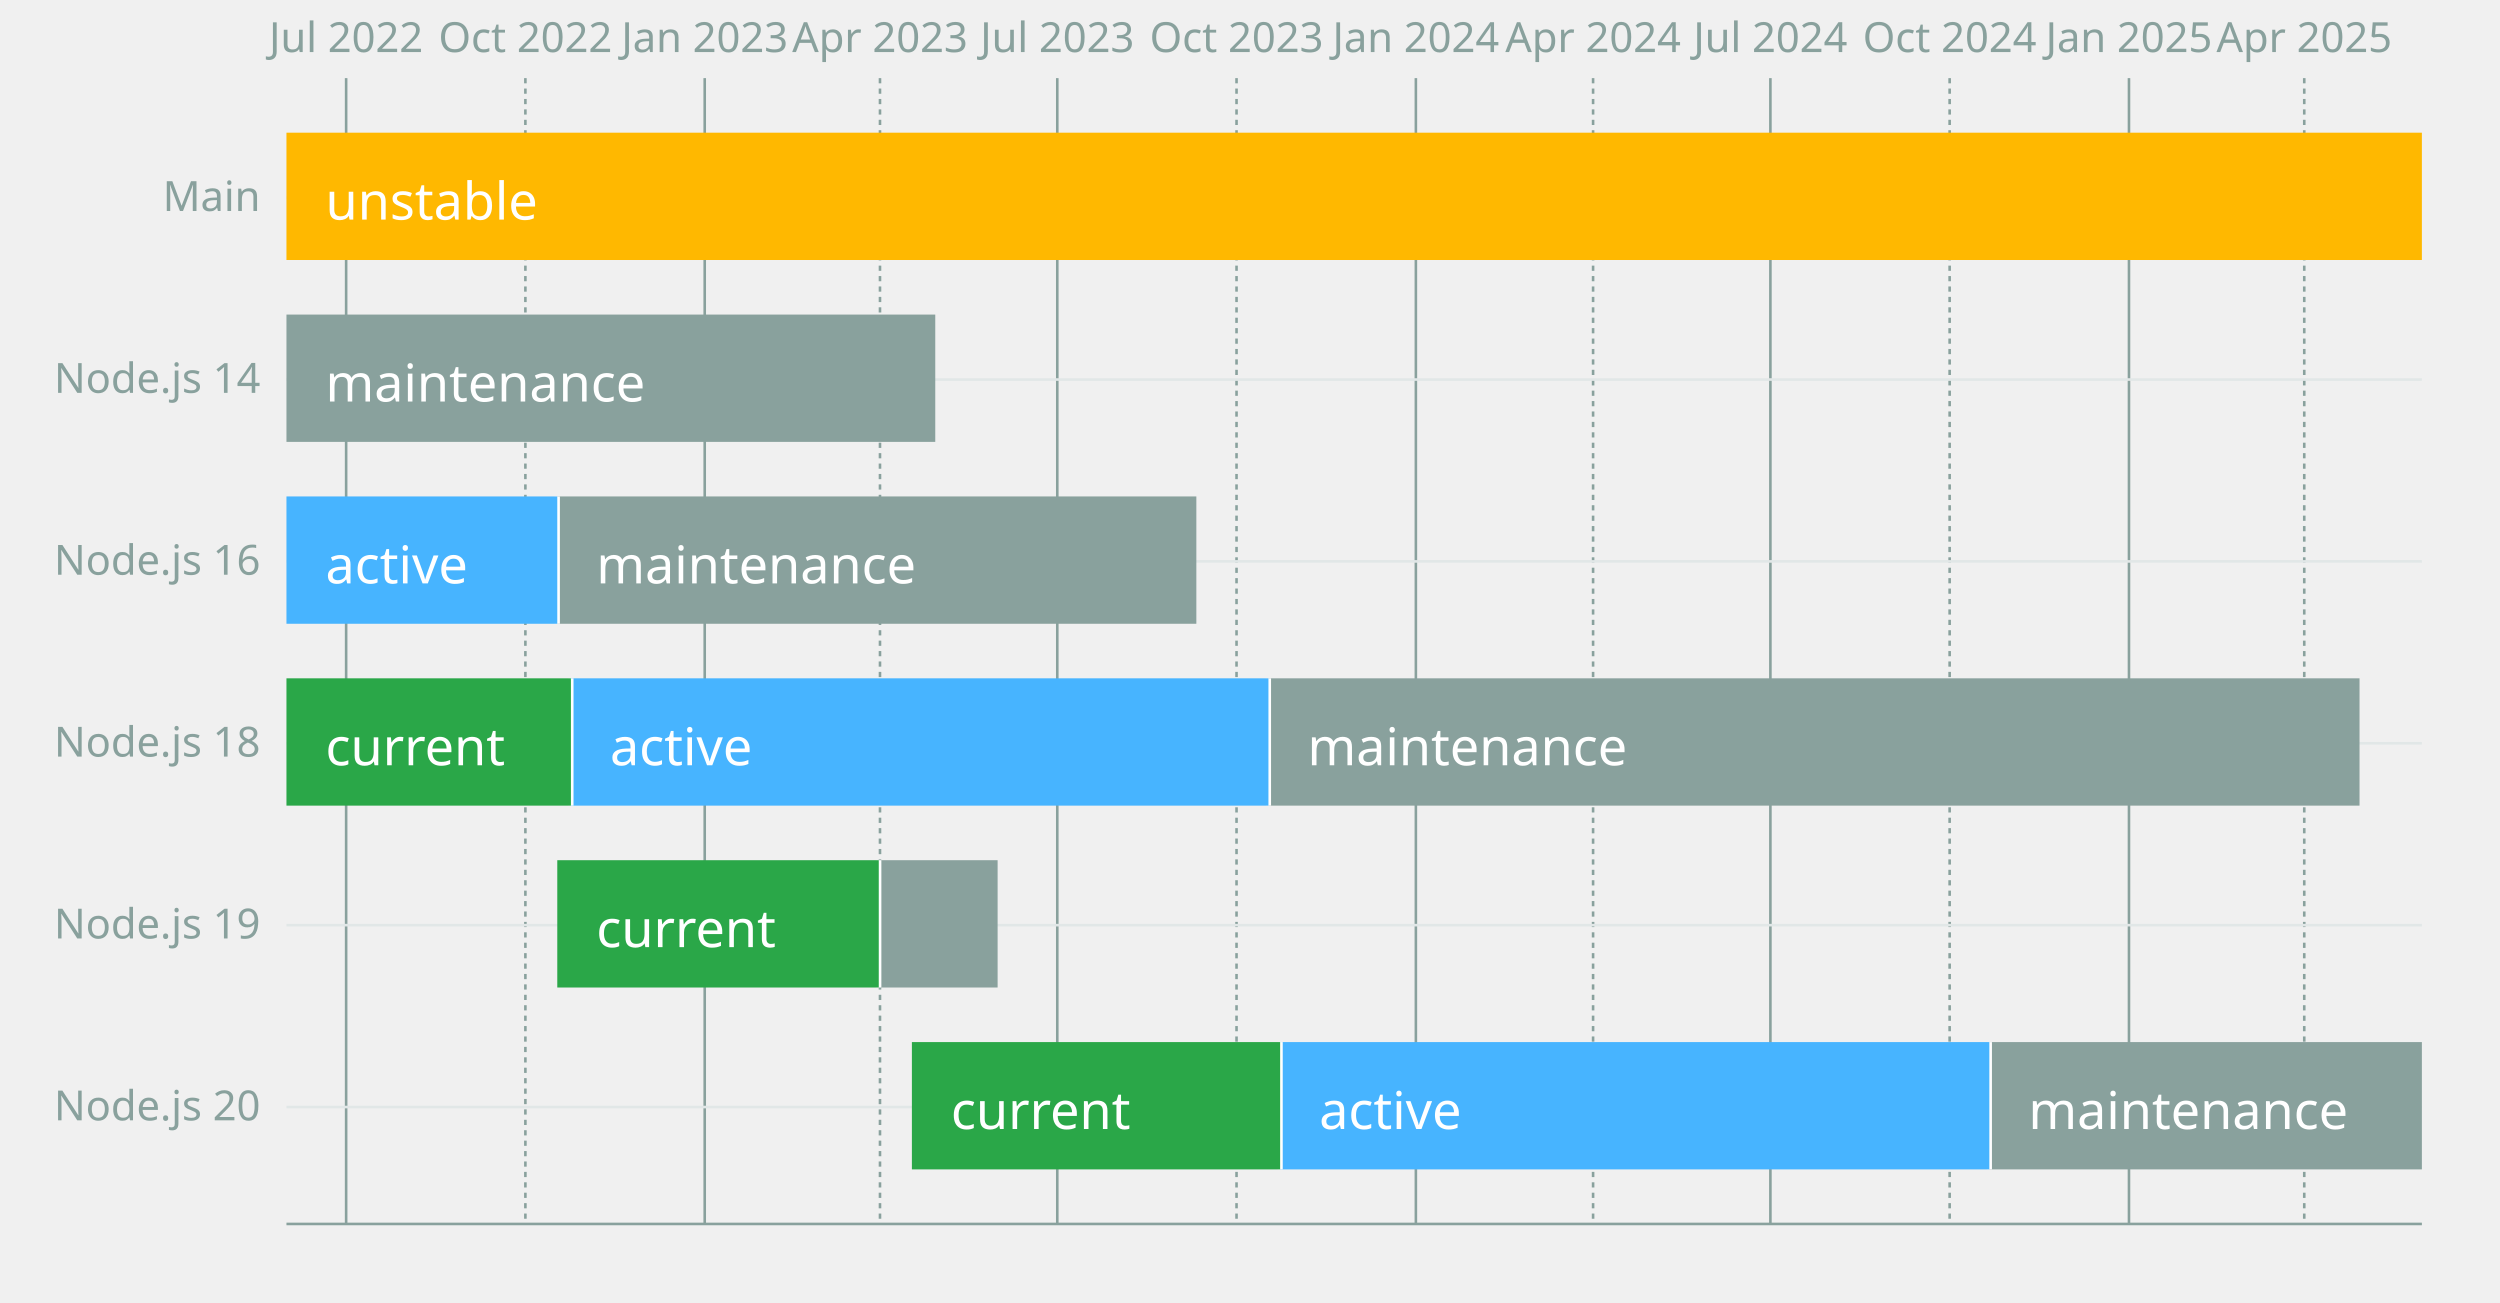
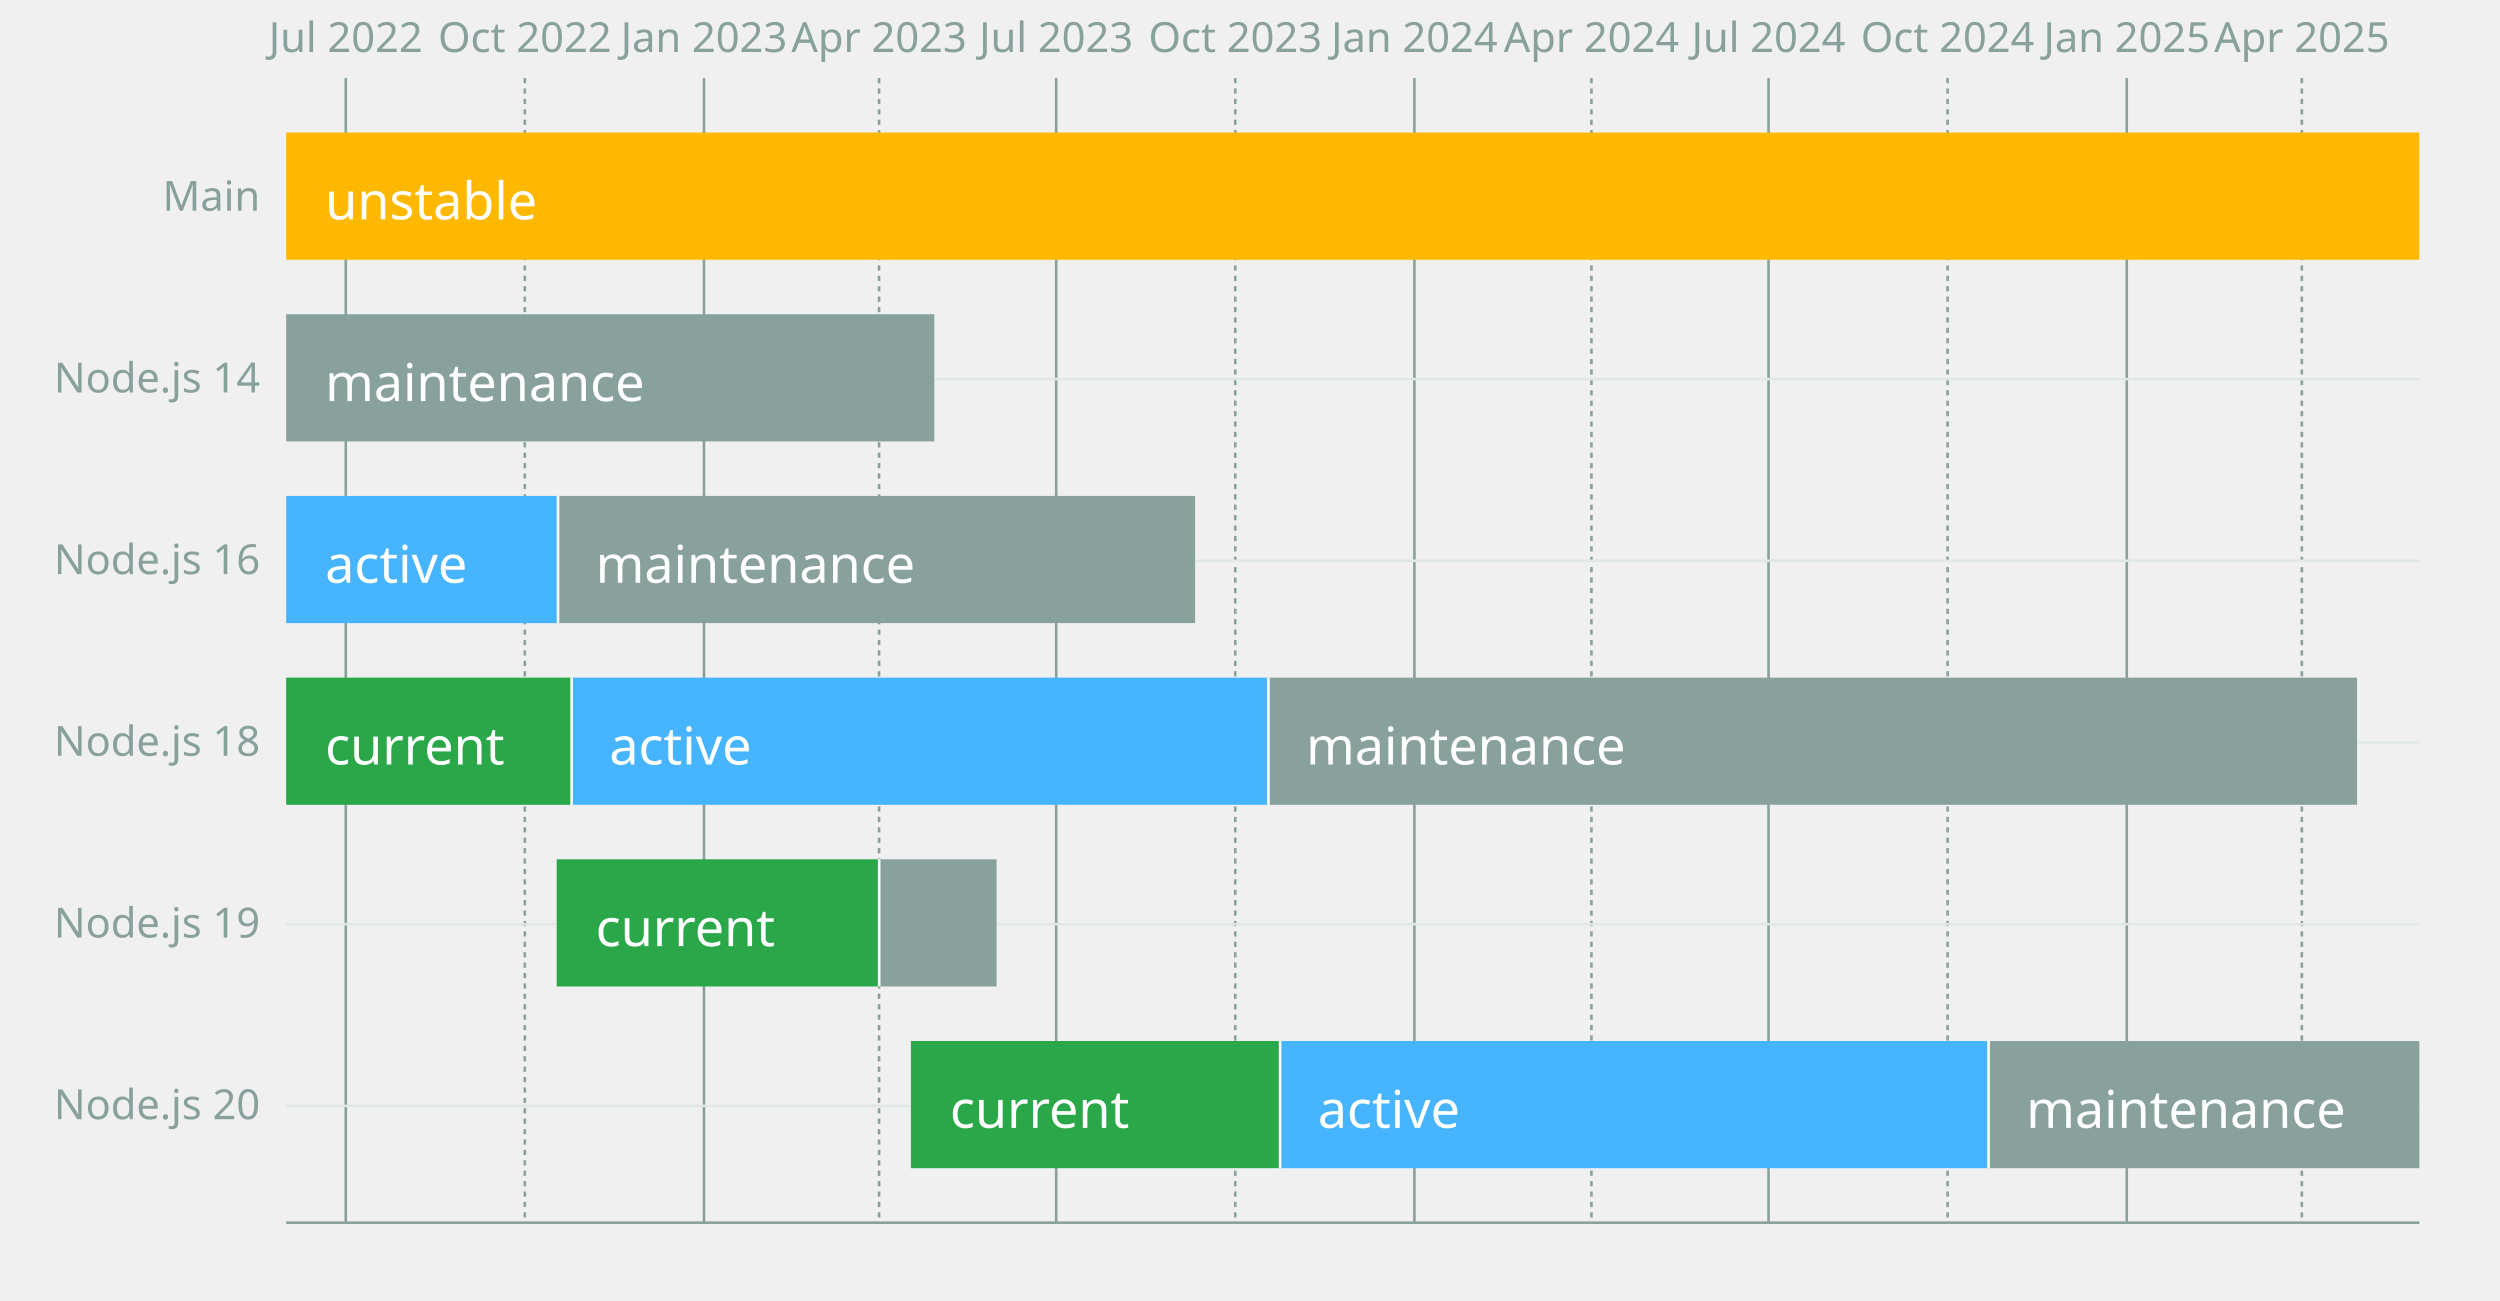
- <svg xmlns="http://www.w3.org/2000/svg" width="960" height="500">
+ <svg xmlns="http://www.w3.org/2000/svg" width="961" height="500">
  <defs>
    <style>.current{fill:#2aa748}.active{fill:#47b4ff}.maintenance,.tick text{fill:#89a19d}.unstable{fill:#ffb800}.bar-join,.label{fill:#fff}.bar-join.current{display:none}.tick text{font:16px sans-serif}.axis--y .tick text{text-anchor:end}.label{font:20px sans-serif;font-weight:100;text-anchor:start;dominant-baseline:middle;text-transform:uppercase}</style>
  </defs>
  <g id="bar-container">
    <g class="axis axis--x" fill="none" font-size="10" font-family="sans-serif" text-anchor="middle">
      <g class="tick">
        <path stroke="#89a19d" d="M.5 0v440" transform="translate(132.414 30)" />
        <text fill="#000" x=".5" dy="-10" transform="translate(132.414 30)">Jul 2022</text>
      </g>
      <g class="tick">
        <path stroke="#89a19d" stroke-dasharray="2,2" d="M.5 0v440" transform="translate(201.246 30)" />
        <text fill="#000" x=".5" dy="-10" transform="translate(201.246 30)">Oct 2022</text>
      </g>
      <g class="tick">
        <path stroke="#89a19d" d="M.5 0v440" transform="translate(270.11 30)" />
        <text fill="#000" x=".5" dy="-10" transform="translate(270.11 30)">Jan 2023</text>
      </g>
      <g class="tick">
        <path stroke="#89a19d" stroke-dasharray="2,2" d="M.5 0v440" transform="translate(337.414 30)" />
        <text fill="#000" x=".5" dy="-10" transform="translate(337.414 30)">Apr 2023</text>
      </g>
      <g class="tick">
        <path stroke="#89a19d" d="M.5 0v440" transform="translate(405.498 30)" />
        <text fill="#000" x=".5" dy="-10" transform="translate(405.498 30)">Jul 2023</text>
      </g>
      <g class="tick">
        <path stroke="#89a19d" stroke-dasharray="2,2" d="M.5 0v440" transform="translate(474.33 30)" />
        <text fill="#000" x=".5" dy="-10" transform="translate(474.33 30)">Oct 2023</text>
      </g>
      <g class="tick">
        <path stroke="#89a19d" d="M.5 0v440" transform="translate(543.193 30)" />
        <text fill="#000" x=".5" dy="-10" transform="translate(543.193 30)">Jan 2024</text>
      </g>
      <g class="tick">
        <path stroke="#89a19d" stroke-dasharray="2,2" d="M.5 0v440" transform="translate(611.246 30)" />
        <text fill="#000" x=".5" dy="-10" transform="translate(611.246 30)">Apr 2024</text>
      </g>
      <g class="tick">
        <path stroke="#89a19d" d="M.5 0v440" transform="translate(679.33 30)" />
        <text fill="#000" x=".5" dy="-10" transform="translate(679.33 30)">Jul 2024</text>
      </g>
      <g class="tick">
        <path stroke="#89a19d" stroke-dasharray="2,2" d="M.5 0v440" transform="translate(748.162 30)" />
        <text fill="#000" x=".5" dy="-10" transform="translate(748.162 30)">Oct 2024</text>
      </g>
      <g class="tick">
        <path stroke="#89a19d" d="M.5 0v440" transform="translate(817.026 30)" />
        <text fill="#000" x=".5" dy="-10" transform="translate(817.026 30)">Jan 2025</text>
      </g>
      <g class="tick">
        <path stroke="#89a19d" stroke-dasharray="2,2" d="M.5 0v440" transform="translate(884.33 30)" />
        <text fill="#000" x=".5" dy="-10" transform="translate(884.33 30)">Apr 2025</text>
      </g>
    </g>
    <g class="axis axis--y" fill="none" font-size="10" font-family="sans-serif">
      <g class="tick">
        <path stroke="#e1e7e7" d="M0 .5h820" transform="translate(110 75.397)" />
        <text fill="#000" y=".5" dy=".32em" dx="-10" transform="translate(110 75.397)">Main</text>
      </g>
      <g class="tick">
        <path stroke="#e1e7e7" d="M0 .5h820" transform="translate(110 145.238)" />
        <text fill="#000" y=".5" dy=".32em" dx="-10" transform="translate(110 145.238)">Node.js 14</text>
      </g>
      <g class="tick">
        <path stroke="#e1e7e7" d="M0 .5h820" transform="translate(110 215.08)" />
        <text fill="#000" y=".5" dy=".32em" dx="-10" transform="translate(110 215.08)">Node.js 16</text>
      </g>
      <g class="tick">
        <path stroke="#e1e7e7" d="M0 .5h820" transform="translate(110 284.92)" />
        <text fill="#000" y=".5" dy=".32em" dx="-10" transform="translate(110 284.92)">Node.js 18</text>
      </g>
      <g class="tick">
        <path stroke="#e1e7e7" d="M0 .5h820" transform="translate(110 354.762)" />
        <text fill="#000" y=".5" dy=".32em" dx="-10" transform="translate(110 354.762)">Node.js 19</text>
      </g>
      <g class="tick">
        <path stroke="#e1e7e7" d="M0 .5h820" transform="translate(110 424.603)" />
        <text fill="#000" y=".5" dy=".32em" dx="-10" transform="translate(110 424.603)">Node.js 20</text>
      </g>
      <path stroke="#89a19d" d="M0 440h820" transform="translate(110 30)" />
    </g>
    <path class="bar unstable" d="M0 20.952h820v48.889H0z" transform="translate(110 30)" />
    <text class="label" x="15" y="47.397" style="opacity:1" transform="translate(110 30)">unstable</text>
    <path class="bar maintenance" d="M0 90.794h249.142v48.889H0z" transform="translate(110 30)" />
    <text class="label" x="15" y="117.238" style="opacity:1" transform="translate(110 30)">maintenance</text>
    <path class="bar maintenance" d="M103.996 160.635h245.401v48.889H103.996z" transform="translate(110 30)" />
    <path class="bar-join maintenance" style="opacity:1" d="M102.996 160.635h2v48.889h-2z" transform="translate(110 30)" />
    <text class="label" x="118.996" y="187.079" style="opacity:1" transform="translate(110 30)">maintenance</text>
    <path class="bar active" d="M0 160.635h103.996v48.889H0z" transform="translate(110 30)" />
    <text class="label" x="15" y="187.079" style="opacity:1" transform="translate(110 30)">active</text>
    <path class="bar maintenance" d="M377.08 230.476h418.978v48.889H377.08z" transform="translate(110 30)" />
    <path class="bar-join maintenance" style="opacity:1" d="M376.08 230.476h2v48.889h-2z" transform="translate(110 30)" />
    <text class="label" x="392.08" y="256.921" style="opacity:1" transform="translate(110 30)">maintenance</text>
    <path class="bar active" d="M109.234 230.476h267.847v48.889H109.234z" transform="translate(110 30)" />
    <path class="bar-join active" style="opacity:1" d="M108.234 230.476h2v48.889h-2z" transform="translate(110 30)" />
    <text class="label" x="124.234" y="256.921" style="opacity:1" transform="translate(110 30)">active</text>
    <path class="bar current" d="M0 230.476h109.234v48.889H0z" transform="translate(110 30)" />
    <text class="label" x="15" y="256.921" style="opacity:1" transform="translate(110 30)">current</text>
    <path class="bar maintenance" d="M227.445 300.317h45.639v48.889h-45.639z" transform="translate(110 30)" />
    <path class="bar-join maintenance" style="opacity:1" d="M226.445 300.317h2v48.889h-2z" transform="translate(110 30)" />
    <path class="bar current" d="M103.996 300.317h123.449v48.889H103.996z" transform="translate(110 30)" />
    <text class="label" x="118.996" y="326.762" style="opacity:1" transform="translate(110 30)">current</text>
    <path class="bar maintenance" d="M653.905 370.159H820v48.889H653.905z" transform="translate(110 30)" />
    <path class="bar-join maintenance" style="opacity:1" d="M652.905 370.159h2v48.889h-2z" transform="translate(110 30)" />
    <text class="label" x="668.905" y="396.603" style="opacity:1" transform="translate(110 30)">maintenance</text>
    <path class="bar active" d="M381.569 370.159h272.336v48.889H381.569z" transform="translate(110 30)" />
    <path class="bar-join active" style="opacity:1" d="M380.569 370.159h2v48.889h-2z" transform="translate(110 30)" />
    <text class="label" x="396.569" y="396.603" style="opacity:1" transform="translate(110 30)">active</text>
    <path class="bar current" d="M240.164 370.159h141.405v48.889H240.164z" transform="translate(110 30)" />
    <text class="label" x="255.164" y="396.603" style="opacity:1" transform="translate(110 30)">current</text>
  </g>
</svg>
